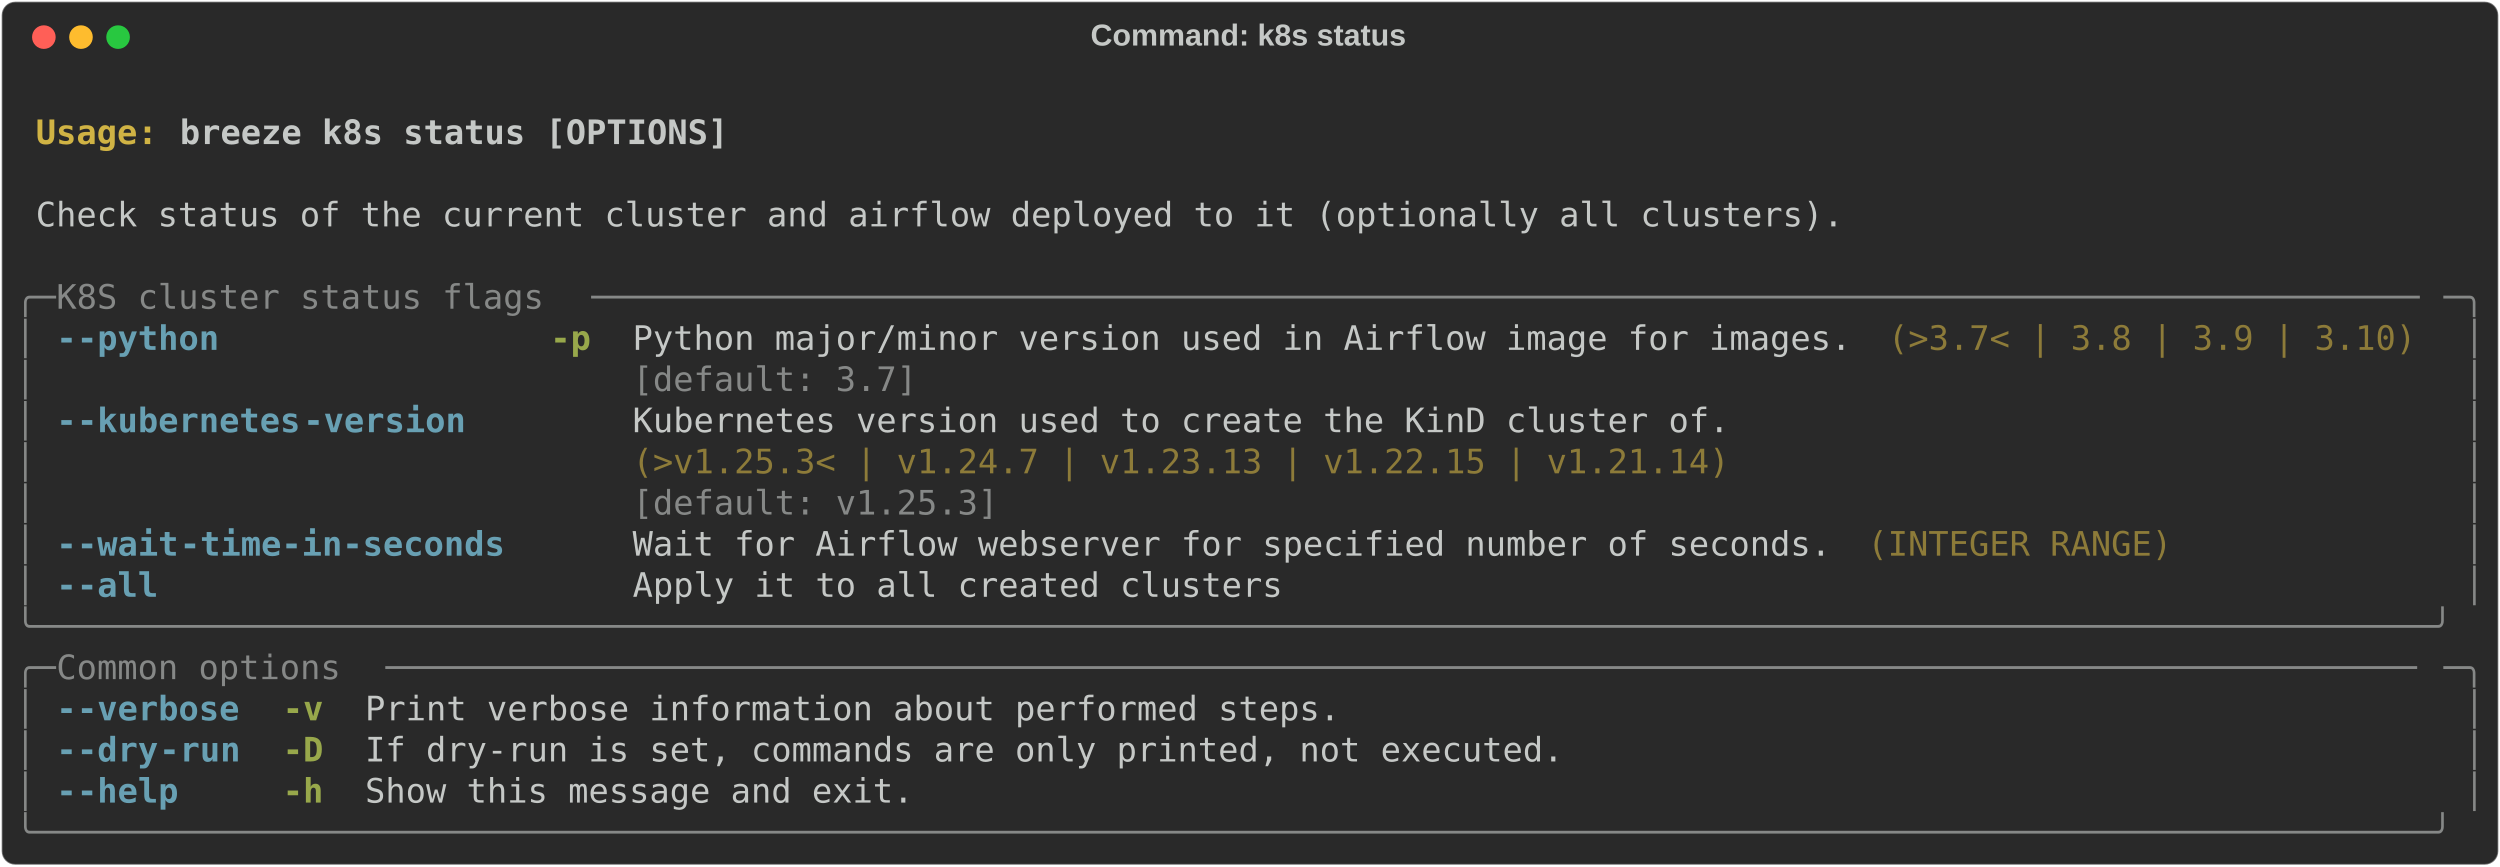
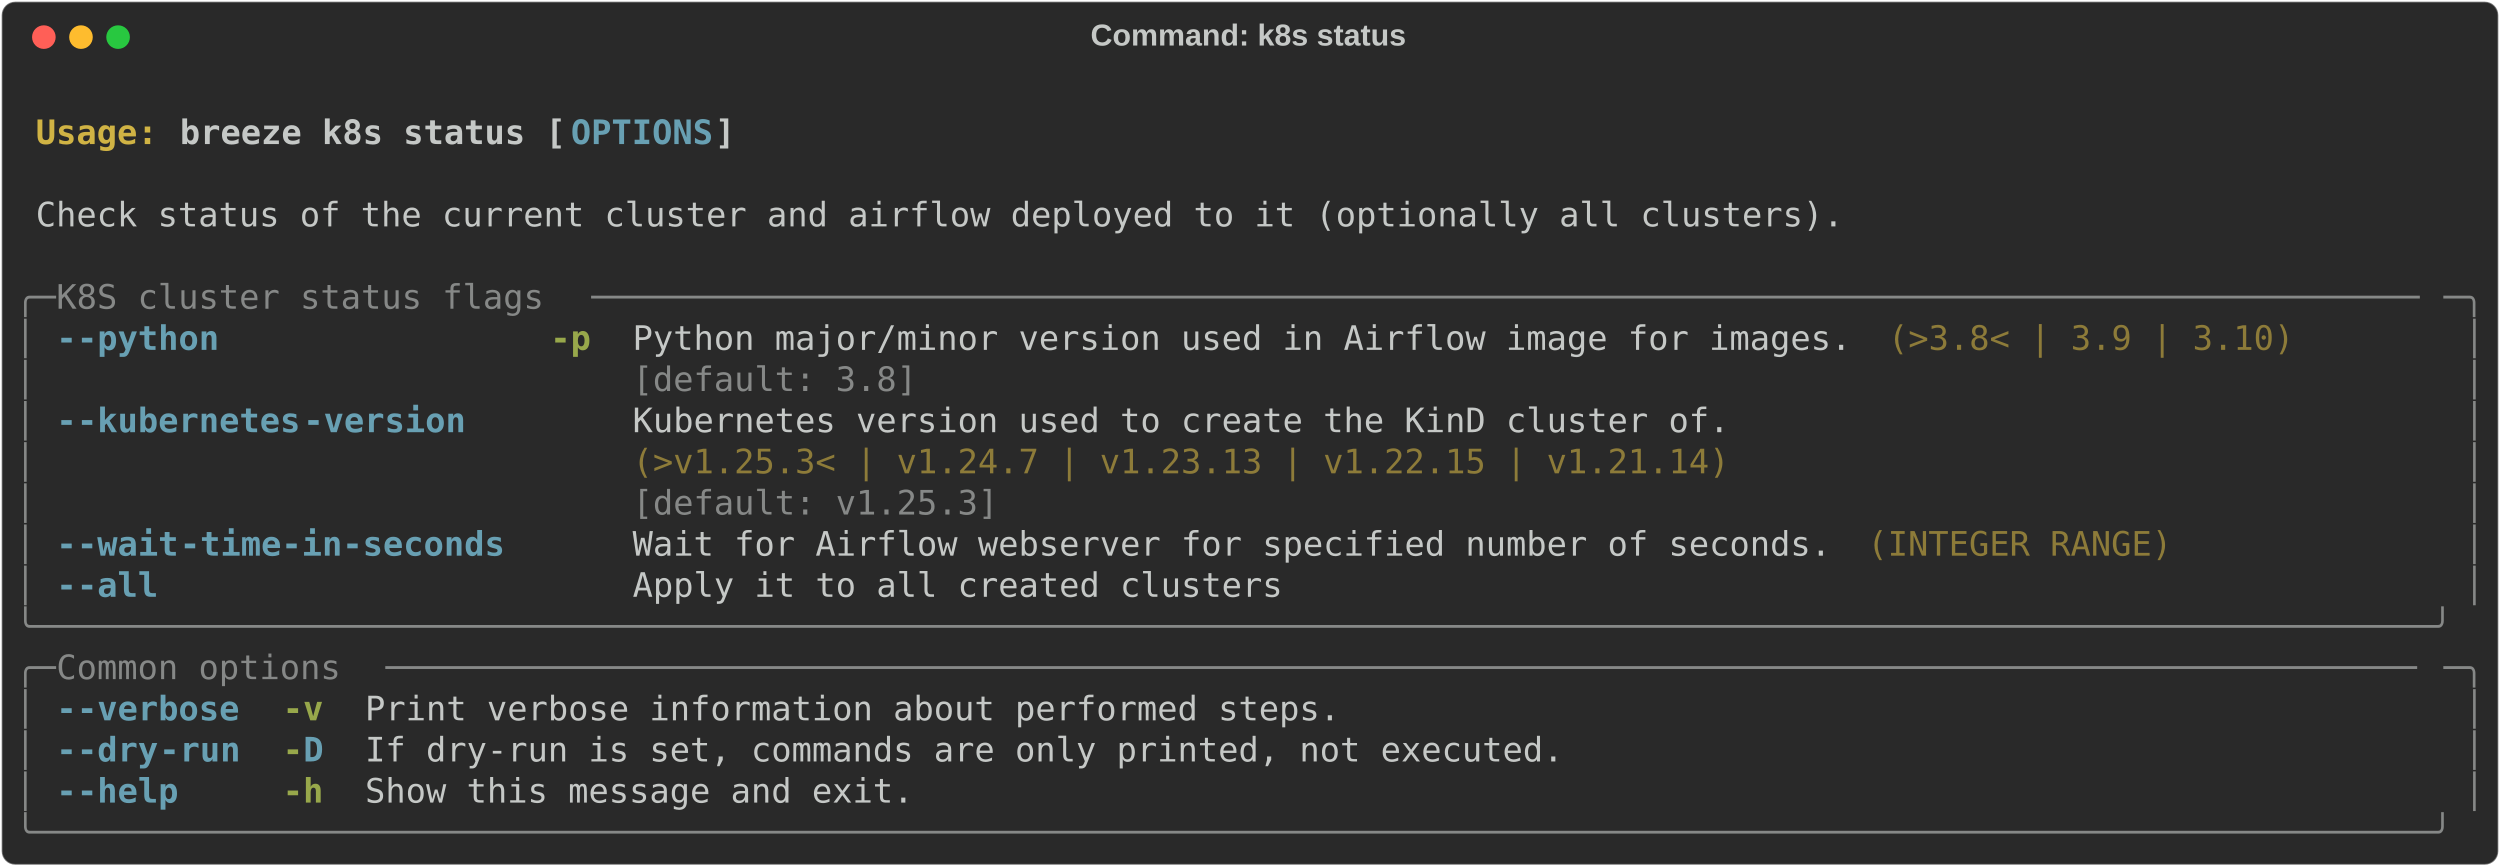
<svg xmlns="http://www.w3.org/2000/svg" class="rich-terminal" viewBox="0 0 1482 513.6">
  <style>

    @font-face {
        font-family: "Fira Code";
        src: local("FiraCode-Regular"),
                url("https://cdnjs.cloudflare.com/ajax/libs/firacode/6.2.0/woff2/FiraCode-Regular.woff2") format("woff2"),
                url("https://cdnjs.cloudflare.com/ajax/libs/firacode/6.2.0/woff/FiraCode-Regular.woff") format("woff");
        font-style: normal;
        font-weight: 400;
    }
    @font-face {
        font-family: "Fira Code";
        src: local("FiraCode-Bold"),
                url("https://cdnjs.cloudflare.com/ajax/libs/firacode/6.2.0/woff2/FiraCode-Bold.woff2") format("woff2"),
                url("https://cdnjs.cloudflare.com/ajax/libs/firacode/6.2.0/woff/FiraCode-Bold.woff") format("woff");
        font-style: bold;
        font-weight: 700;
    }

    .breeze-k8s-status-matrix {
        font-family: Fira Code, monospace;
        font-size: 20px;
        line-height: 24.4px;
        font-variant-east-asian: full-width;
    }

    .breeze-k8s-status-title {
        font-size: 18px;
        font-weight: bold;
        font-family: arial;
    }

    .breeze-k8s-status-r1 { fill: #c5c8c6;font-weight: bold }
.breeze-k8s-status-r2 { fill: #c5c8c6 }
.breeze-k8s-status-r3 { fill: #d0b344;font-weight: bold }
- .breeze-k8s-status-r4 { fill: #868887 }
- .breeze-k8s-status-r5 { fill: #68a0b3;font-weight: bold }
+ .breeze-k8s-status-r4 { fill: #68a0b3;font-weight: bold }
+ .breeze-k8s-status-r5 { fill: #868887 }
.breeze-k8s-status-r6 { fill: #98a84b;font-weight: bold }
.breeze-k8s-status-r7 { fill: #8d7b39 }
    </style>
  <defs>
    <clipPath id="breeze-k8s-status-clip-terminal">
      <rect x="0" y="0" width="1463.0" height="462.6" />
    </clipPath>
    <clipPath id="breeze-k8s-status-line-0">
      <rect x="0" y="1.5" width="1464" height="24.65" />
    </clipPath>
    <clipPath id="breeze-k8s-status-line-1">
      <rect x="0" y="25.9" width="1464" height="24.65" />
    </clipPath>
    <clipPath id="breeze-k8s-status-line-2">
      <rect x="0" y="50.3" width="1464" height="24.65" />
    </clipPath>
    <clipPath id="breeze-k8s-status-line-3">
      <rect x="0" y="74.7" width="1464" height="24.65" />
    </clipPath>
    <clipPath id="breeze-k8s-status-line-4">
      <rect x="0" y="99.1" width="1464" height="24.65" />
    </clipPath>
    <clipPath id="breeze-k8s-status-line-5">
      <rect x="0" y="123.5" width="1464" height="24.65" />
    </clipPath>
    <clipPath id="breeze-k8s-status-line-6">
      <rect x="0" y="147.9" width="1464" height="24.65" />
    </clipPath>
    <clipPath id="breeze-k8s-status-line-7">
      <rect x="0" y="172.3" width="1464" height="24.65" />
    </clipPath>
    <clipPath id="breeze-k8s-status-line-8">
      <rect x="0" y="196.7" width="1464" height="24.65" />
    </clipPath>
    <clipPath id="breeze-k8s-status-line-9">
      <rect x="0" y="221.1" width="1464" height="24.65" />
    </clipPath>
    <clipPath id="breeze-k8s-status-line-10">
      <rect x="0" y="245.5" width="1464" height="24.65" />
    </clipPath>
    <clipPath id="breeze-k8s-status-line-11">
      <rect x="0" y="269.9" width="1464" height="24.65" />
    </clipPath>
    <clipPath id="breeze-k8s-status-line-12">
      <rect x="0" y="294.3" width="1464" height="24.65" />
    </clipPath>
    <clipPath id="breeze-k8s-status-line-13">
      <rect x="0" y="318.7" width="1464" height="24.65" />
    </clipPath>
    <clipPath id="breeze-k8s-status-line-14">
      <rect x="0" y="343.1" width="1464" height="24.65" />
    </clipPath>
    <clipPath id="breeze-k8s-status-line-15">
      <rect x="0" y="367.5" width="1464" height="24.65" />
    </clipPath>
    <clipPath id="breeze-k8s-status-line-16">
      <rect x="0" y="391.9" width="1464" height="24.65" />
    </clipPath>
    <clipPath id="breeze-k8s-status-line-17">
      <rect x="0" y="416.3" width="1464" height="24.65" />
    </clipPath>
  </defs>
  <rect fill="#292929" stroke="rgba(255,255,255,0.35)" stroke-width="1" x="1" y="1" width="1480" height="511.6" rx="8" />
  <text class="breeze-k8s-status-title" fill="#c5c8c6" text-anchor="middle" x="740" y="27">Command: k8s status</text>
  <g transform="translate(26,22)">
    <circle cx="0" cy="0" r="7" fill="#ff5f57" />
    <circle cx="22" cy="0" r="7" fill="#febc2e" />
    <circle cx="44" cy="0" r="7" fill="#28c840" />
  </g>
  <g transform="translate(9, 41)" clip-path="url(#breeze-k8s-status-clip-terminal)">
    <g class="breeze-k8s-status-matrix">
      <text class="breeze-k8s-status-r2" x="1464" y="20" textLength="12.2" clip-path="url(#breeze-k8s-status-line-0)">
</text>
      <text class="breeze-k8s-status-r3" x="12.2" y="44.4" textLength="85.4" clip-path="url(#breeze-k8s-status-line-1)">Usage: </text>
-       <text class="breeze-k8s-status-r1" x="97.6" y="44.4" textLength="329.4" clip-path="url(#breeze-k8s-status-line-1)">breeze k8s status [OPTIONS]</text>
+       <text class="breeze-k8s-status-r1" x="97.6" y="44.4" textLength="231.8" clip-path="url(#breeze-k8s-status-line-1)">breeze k8s status [</text>
+       <text class="breeze-k8s-status-r4" x="329.4" y="44.4" textLength="85.4" clip-path="url(#breeze-k8s-status-line-1)">OPTIONS</text>
+       <text class="breeze-k8s-status-r1" x="414.8" y="44.4" textLength="12.2" clip-path="url(#breeze-k8s-status-line-1)">]</text>
      <text class="breeze-k8s-status-r2" x="1464" y="44.4" textLength="12.2" clip-path="url(#breeze-k8s-status-line-1)">
</text>
      <text class="breeze-k8s-status-r2" x="1464" y="68.8" textLength="12.2" clip-path="url(#breeze-k8s-status-line-2)">
</text>
      <text class="breeze-k8s-status-r2" x="12.2" y="93.2" textLength="1085.8" clip-path="url(#breeze-k8s-status-line-3)">Check status of the current cluster and airflow deployed to it (optionally all clusters).</text>
      <text class="breeze-k8s-status-r2" x="1464" y="93.2" textLength="12.2" clip-path="url(#breeze-k8s-status-line-3)">
</text>
      <text class="breeze-k8s-status-r2" x="1464" y="117.6" textLength="12.2" clip-path="url(#breeze-k8s-status-line-4)">
</text>
-       <text class="breeze-k8s-status-r4" x="0" y="142" textLength="24.4" clip-path="url(#breeze-k8s-status-line-5)">╭─</text>
-       <text class="breeze-k8s-status-r4" x="24.4" y="142" textLength="317.2" clip-path="url(#breeze-k8s-status-line-5)"> K8S cluster status flags </text>
-       <text class="breeze-k8s-status-r4" x="341.6" y="142" textLength="1098" clip-path="url(#breeze-k8s-status-line-5)">──────────────────────────────────────────────────────────────────────────────────────────</text>
-       <text class="breeze-k8s-status-r4" x="1439.6" y="142" textLength="24.4" clip-path="url(#breeze-k8s-status-line-5)">─╮</text>
+       <text class="breeze-k8s-status-r5" x="0" y="142" textLength="24.4" clip-path="url(#breeze-k8s-status-line-5)">╭─</text>
+       <text class="breeze-k8s-status-r5" x="24.4" y="142" textLength="317.2" clip-path="url(#breeze-k8s-status-line-5)"> K8S cluster status flags </text>
+       <text class="breeze-k8s-status-r5" x="341.6" y="142" textLength="1098" clip-path="url(#breeze-k8s-status-line-5)">──────────────────────────────────────────────────────────────────────────────────────────</text>
+       <text class="breeze-k8s-status-r5" x="1439.6" y="142" textLength="24.4" clip-path="url(#breeze-k8s-status-line-5)">─╮</text>
      <text class="breeze-k8s-status-r2" x="1464" y="142" textLength="12.2" clip-path="url(#breeze-k8s-status-line-5)">
</text>
-       <text class="breeze-k8s-status-r4" x="0" y="166.4" textLength="12.2" clip-path="url(#breeze-k8s-status-line-6)">│</text>
-       <text class="breeze-k8s-status-r5" x="24.4" y="166.4" textLength="12.2" clip-path="url(#breeze-k8s-status-line-6)">-</text>
-       <text class="breeze-k8s-status-r5" x="36.6" y="166.4" textLength="85.4" clip-path="url(#breeze-k8s-status-line-6)">-python</text>
+       <text class="breeze-k8s-status-r5" x="0" y="166.4" textLength="12.2" clip-path="url(#breeze-k8s-status-line-6)">│</text>
+       <text class="breeze-k8s-status-r4" x="24.4" y="166.4" textLength="12.2" clip-path="url(#breeze-k8s-status-line-6)">-</text>
+       <text class="breeze-k8s-status-r4" x="36.6" y="166.4" textLength="85.4" clip-path="url(#breeze-k8s-status-line-6)">-python</text>
      <text class="breeze-k8s-status-r6" x="317.2" y="166.4" textLength="24.4" clip-path="url(#breeze-k8s-status-line-6)">-p</text>
      <text class="breeze-k8s-status-r2" x="366" y="166.4" textLength="732" clip-path="url(#breeze-k8s-status-line-6)">Python major/minor version used in Airflow image for images.</text>
-       <text class="breeze-k8s-status-r7" x="1110.2" y="166.4" textLength="317.2" clip-path="url(#breeze-k8s-status-line-6)">(&gt;3.7&lt; | 3.8 | 3.9 | 3.10)</text>
-       <text class="breeze-k8s-status-r4" x="1451.8" y="166.4" textLength="12.2" clip-path="url(#breeze-k8s-status-line-6)">│</text>
+       <text class="breeze-k8s-status-r7" x="1110.2" y="166.4" textLength="244" clip-path="url(#breeze-k8s-status-line-6)">(&gt;3.8&lt; | 3.9 | 3.10)</text>
+       <text class="breeze-k8s-status-r5" x="1451.8" y="166.4" textLength="12.2" clip-path="url(#breeze-k8s-status-line-6)">│</text>
      <text class="breeze-k8s-status-r2" x="1464" y="166.4" textLength="12.2" clip-path="url(#breeze-k8s-status-line-6)">
</text>
-       <text class="breeze-k8s-status-r4" x="0" y="190.8" textLength="12.2" clip-path="url(#breeze-k8s-status-line-7)">│</text>
-       <text class="breeze-k8s-status-r4" x="366" y="190.8" textLength="732" clip-path="url(#breeze-k8s-status-line-7)">[default: 3.7]                                              </text>
-       <text class="breeze-k8s-status-r4" x="1451.8" y="190.8" textLength="12.2" clip-path="url(#breeze-k8s-status-line-7)">│</text>
+       <text class="breeze-k8s-status-r5" x="0" y="190.8" textLength="12.2" clip-path="url(#breeze-k8s-status-line-7)">│</text>
+       <text class="breeze-k8s-status-r5" x="366" y="190.8" textLength="732" clip-path="url(#breeze-k8s-status-line-7)">[default: 3.8]                                              </text>
+       <text class="breeze-k8s-status-r5" x="1451.8" y="190.8" textLength="12.2" clip-path="url(#breeze-k8s-status-line-7)">│</text>
      <text class="breeze-k8s-status-r2" x="1464" y="190.8" textLength="12.2" clip-path="url(#breeze-k8s-status-line-7)">
</text>
-       <text class="breeze-k8s-status-r4" x="0" y="215.2" textLength="12.2" clip-path="url(#breeze-k8s-status-line-8)">│</text>
-       <text class="breeze-k8s-status-r5" x="24.4" y="215.2" textLength="12.2" clip-path="url(#breeze-k8s-status-line-8)">-</text>
-       <text class="breeze-k8s-status-r5" x="36.6" y="215.2" textLength="134.2" clip-path="url(#breeze-k8s-status-line-8)">-kubernetes</text>
-       <text class="breeze-k8s-status-r5" x="170.8" y="215.2" textLength="97.6" clip-path="url(#breeze-k8s-status-line-8)">-version</text>
+       <text class="breeze-k8s-status-r5" x="0" y="215.2" textLength="12.2" clip-path="url(#breeze-k8s-status-line-8)">│</text>
+       <text class="breeze-k8s-status-r4" x="24.4" y="215.2" textLength="12.2" clip-path="url(#breeze-k8s-status-line-8)">-</text>
+       <text class="breeze-k8s-status-r4" x="36.6" y="215.2" textLength="134.2" clip-path="url(#breeze-k8s-status-line-8)">-kubernetes</text>
+       <text class="breeze-k8s-status-r4" x="170.8" y="215.2" textLength="97.6" clip-path="url(#breeze-k8s-status-line-8)">-version</text>
      <text class="breeze-k8s-status-r2" x="366" y="215.2" textLength="658.8" clip-path="url(#breeze-k8s-status-line-8)">Kubernetes version used to create the KinD cluster of.</text>
-       <text class="breeze-k8s-status-r4" x="1451.8" y="215.2" textLength="12.2" clip-path="url(#breeze-k8s-status-line-8)">│</text>
+       <text class="breeze-k8s-status-r5" x="1451.8" y="215.2" textLength="12.2" clip-path="url(#breeze-k8s-status-line-8)">│</text>
      <text class="breeze-k8s-status-r2" x="1464" y="215.2" textLength="12.2" clip-path="url(#breeze-k8s-status-line-8)">
</text>
-       <text class="breeze-k8s-status-r4" x="0" y="239.6" textLength="12.2" clip-path="url(#breeze-k8s-status-line-9)">│</text>
+       <text class="breeze-k8s-status-r5" x="0" y="239.6" textLength="12.2" clip-path="url(#breeze-k8s-status-line-9)">│</text>
      <text class="breeze-k8s-status-r7" x="366" y="239.6" textLength="658.8" clip-path="url(#breeze-k8s-status-line-9)">(&gt;v1.25.3&lt; | v1.24.7 | v1.23.13 | v1.22.15 | v1.21.14)</text>
-       <text class="breeze-k8s-status-r4" x="1451.8" y="239.6" textLength="12.2" clip-path="url(#breeze-k8s-status-line-9)">│</text>
+       <text class="breeze-k8s-status-r5" x="1451.8" y="239.6" textLength="12.2" clip-path="url(#breeze-k8s-status-line-9)">│</text>
      <text class="breeze-k8s-status-r2" x="1464" y="239.6" textLength="12.2" clip-path="url(#breeze-k8s-status-line-9)">
</text>
-       <text class="breeze-k8s-status-r4" x="0" y="264" textLength="12.2" clip-path="url(#breeze-k8s-status-line-10)">│</text>
-       <text class="breeze-k8s-status-r4" x="366" y="264" textLength="658.8" clip-path="url(#breeze-k8s-status-line-10)">[default: v1.25.3]                                    </text>
-       <text class="breeze-k8s-status-r4" x="1451.8" y="264" textLength="12.2" clip-path="url(#breeze-k8s-status-line-10)">│</text>
+       <text class="breeze-k8s-status-r5" x="0" y="264" textLength="12.2" clip-path="url(#breeze-k8s-status-line-10)">│</text>
+       <text class="breeze-k8s-status-r5" x="366" y="264" textLength="658.8" clip-path="url(#breeze-k8s-status-line-10)">[default: v1.25.3]                                    </text>
+       <text class="breeze-k8s-status-r5" x="1451.8" y="264" textLength="12.2" clip-path="url(#breeze-k8s-status-line-10)">│</text>
      <text class="breeze-k8s-status-r2" x="1464" y="264" textLength="12.2" clip-path="url(#breeze-k8s-status-line-10)">
</text>
-       <text class="breeze-k8s-status-r4" x="0" y="288.4" textLength="12.2" clip-path="url(#breeze-k8s-status-line-11)">│</text>
-       <text class="breeze-k8s-status-r5" x="24.4" y="288.4" textLength="12.2" clip-path="url(#breeze-k8s-status-line-11)">-</text>
-       <text class="breeze-k8s-status-r5" x="36.6" y="288.4" textLength="61" clip-path="url(#breeze-k8s-status-line-11)">-wait</text>
-       <text class="breeze-k8s-status-r5" x="97.6" y="288.4" textLength="195.2" clip-path="url(#breeze-k8s-status-line-11)">-time-in-seconds</text>
+       <text class="breeze-k8s-status-r5" x="0" y="288.4" textLength="12.2" clip-path="url(#breeze-k8s-status-line-11)">│</text>
+       <text class="breeze-k8s-status-r4" x="24.4" y="288.4" textLength="12.2" clip-path="url(#breeze-k8s-status-line-11)">-</text>
+       <text class="breeze-k8s-status-r4" x="36.6" y="288.4" textLength="61" clip-path="url(#breeze-k8s-status-line-11)">-wait</text>
+       <text class="breeze-k8s-status-r4" x="97.6" y="288.4" textLength="195.2" clip-path="url(#breeze-k8s-status-line-11)">-time-in-seconds</text>
      <text class="breeze-k8s-status-r2" x="366" y="288.4" textLength="719.8" clip-path="url(#breeze-k8s-status-line-11)">Wait for Airflow webserver for specified number of seconds.</text>
      <text class="breeze-k8s-status-r7" x="1098" y="288.4" textLength="183" clip-path="url(#breeze-k8s-status-line-11)">(INTEGER RANGE)</text>
-       <text class="breeze-k8s-status-r4" x="1451.8" y="288.4" textLength="12.2" clip-path="url(#breeze-k8s-status-line-11)">│</text>
+       <text class="breeze-k8s-status-r5" x="1451.8" y="288.4" textLength="12.2" clip-path="url(#breeze-k8s-status-line-11)">│</text>
      <text class="breeze-k8s-status-r2" x="1464" y="288.4" textLength="12.2" clip-path="url(#breeze-k8s-status-line-11)">
</text>
-       <text class="breeze-k8s-status-r4" x="0" y="312.8" textLength="12.2" clip-path="url(#breeze-k8s-status-line-12)">│</text>
-       <text class="breeze-k8s-status-r5" x="24.4" y="312.8" textLength="12.2" clip-path="url(#breeze-k8s-status-line-12)">-</text>
-       <text class="breeze-k8s-status-r5" x="36.6" y="312.8" textLength="48.8" clip-path="url(#breeze-k8s-status-line-12)">-all</text>
+       <text class="breeze-k8s-status-r5" x="0" y="312.8" textLength="12.2" clip-path="url(#breeze-k8s-status-line-12)">│</text>
+       <text class="breeze-k8s-status-r4" x="24.4" y="312.8" textLength="12.2" clip-path="url(#breeze-k8s-status-line-12)">-</text>
+       <text class="breeze-k8s-status-r4" x="36.6" y="312.8" textLength="48.8" clip-path="url(#breeze-k8s-status-line-12)">-all</text>
      <text class="breeze-k8s-status-r2" x="366" y="312.8" textLength="390.4" clip-path="url(#breeze-k8s-status-line-12)">Apply it to all created clusters</text>
-       <text class="breeze-k8s-status-r4" x="1451.8" y="312.8" textLength="12.2" clip-path="url(#breeze-k8s-status-line-12)">│</text>
+       <text class="breeze-k8s-status-r5" x="1451.8" y="312.8" textLength="12.2" clip-path="url(#breeze-k8s-status-line-12)">│</text>
      <text class="breeze-k8s-status-r2" x="1464" y="312.8" textLength="12.2" clip-path="url(#breeze-k8s-status-line-12)">
</text>
-       <text class="breeze-k8s-status-r4" x="0" y="337.2" textLength="1464" clip-path="url(#breeze-k8s-status-line-13)">╰──────────────────────────────────────────────────────────────────────────────────────────────────────────────────────╯</text>
+       <text class="breeze-k8s-status-r5" x="0" y="337.2" textLength="1464" clip-path="url(#breeze-k8s-status-line-13)">╰──────────────────────────────────────────────────────────────────────────────────────────────────────────────────────╯</text>
      <text class="breeze-k8s-status-r2" x="1464" y="337.2" textLength="12.2" clip-path="url(#breeze-k8s-status-line-13)">
</text>
-       <text class="breeze-k8s-status-r4" x="0" y="361.6" textLength="24.4" clip-path="url(#breeze-k8s-status-line-14)">╭─</text>
-       <text class="breeze-k8s-status-r4" x="24.4" y="361.6" textLength="195.2" clip-path="url(#breeze-k8s-status-line-14)"> Common options </text>
-       <text class="breeze-k8s-status-r4" x="219.6" y="361.6" textLength="1220" clip-path="url(#breeze-k8s-status-line-14)">────────────────────────────────────────────────────────────────────────────────────────────────────</text>
-       <text class="breeze-k8s-status-r4" x="1439.6" y="361.6" textLength="24.4" clip-path="url(#breeze-k8s-status-line-14)">─╮</text>
+       <text class="breeze-k8s-status-r5" x="0" y="361.6" textLength="24.4" clip-path="url(#breeze-k8s-status-line-14)">╭─</text>
+       <text class="breeze-k8s-status-r5" x="24.4" y="361.6" textLength="195.2" clip-path="url(#breeze-k8s-status-line-14)"> Common options </text>
+       <text class="breeze-k8s-status-r5" x="219.6" y="361.6" textLength="1220" clip-path="url(#breeze-k8s-status-line-14)">────────────────────────────────────────────────────────────────────────────────────────────────────</text>
+       <text class="breeze-k8s-status-r5" x="1439.6" y="361.6" textLength="24.4" clip-path="url(#breeze-k8s-status-line-14)">─╮</text>
      <text class="breeze-k8s-status-r2" x="1464" y="361.6" textLength="12.2" clip-path="url(#breeze-k8s-status-line-14)">
</text>
-       <text class="breeze-k8s-status-r4" x="0" y="386" textLength="12.2" clip-path="url(#breeze-k8s-status-line-15)">│</text>
-       <text class="breeze-k8s-status-r5" x="24.4" y="386" textLength="12.2" clip-path="url(#breeze-k8s-status-line-15)">-</text>
-       <text class="breeze-k8s-status-r5" x="36.6" y="386" textLength="97.6" clip-path="url(#breeze-k8s-status-line-15)">-verbose</text>
+       <text class="breeze-k8s-status-r5" x="0" y="386" textLength="12.2" clip-path="url(#breeze-k8s-status-line-15)">│</text>
+       <text class="breeze-k8s-status-r4" x="24.4" y="386" textLength="12.2" clip-path="url(#breeze-k8s-status-line-15)">-</text>
+       <text class="breeze-k8s-status-r4" x="36.6" y="386" textLength="97.6" clip-path="url(#breeze-k8s-status-line-15)">-verbose</text>
      <text class="breeze-k8s-status-r6" x="158.6" y="386" textLength="24.4" clip-path="url(#breeze-k8s-status-line-15)">-v</text>
      <text class="breeze-k8s-status-r2" x="207.4" y="386" textLength="585.6" clip-path="url(#breeze-k8s-status-line-15)">Print verbose information about performed steps.</text>
-       <text class="breeze-k8s-status-r4" x="1451.8" y="386" textLength="12.2" clip-path="url(#breeze-k8s-status-line-15)">│</text>
+       <text class="breeze-k8s-status-r5" x="1451.8" y="386" textLength="12.2" clip-path="url(#breeze-k8s-status-line-15)">│</text>
      <text class="breeze-k8s-status-r2" x="1464" y="386" textLength="12.2" clip-path="url(#breeze-k8s-status-line-15)">
</text>
-       <text class="breeze-k8s-status-r4" x="0" y="410.4" textLength="12.2" clip-path="url(#breeze-k8s-status-line-16)">│</text>
-       <text class="breeze-k8s-status-r5" x="24.4" y="410.4" textLength="12.2" clip-path="url(#breeze-k8s-status-line-16)">-</text>
-       <text class="breeze-k8s-status-r5" x="36.6" y="410.4" textLength="48.8" clip-path="url(#breeze-k8s-status-line-16)">-dry</text>
-       <text class="breeze-k8s-status-r5" x="85.4" y="410.4" textLength="48.8" clip-path="url(#breeze-k8s-status-line-16)">-run</text>
-       <text class="breeze-k8s-status-r6" x="158.6" y="410.4" textLength="24.4" clip-path="url(#breeze-k8s-status-line-16)">-D</text>
+       <text class="breeze-k8s-status-r5" x="0" y="410.4" textLength="12.2" clip-path="url(#breeze-k8s-status-line-16)">│</text>
+       <text class="breeze-k8s-status-r4" x="24.4" y="410.4" textLength="12.2" clip-path="url(#breeze-k8s-status-line-16)">-</text>
+       <text class="breeze-k8s-status-r4" x="36.6" y="410.4" textLength="48.8" clip-path="url(#breeze-k8s-status-line-16)">-dry</text>
+       <text class="breeze-k8s-status-r4" x="85.4" y="410.4" textLength="48.8" clip-path="url(#breeze-k8s-status-line-16)">-run</text>
+       <text class="breeze-k8s-status-r6" x="158.6" y="410.4" textLength="12.2" clip-path="url(#breeze-k8s-status-line-16)">-</text>
+       <text class="breeze-k8s-status-r4" x="170.8" y="410.4" textLength="12.2" clip-path="url(#breeze-k8s-status-line-16)">D</text>
      <text class="breeze-k8s-status-r2" x="207.4" y="410.4" textLength="719.8" clip-path="url(#breeze-k8s-status-line-16)">If dry-run is set, commands are only printed, not executed.</text>
-       <text class="breeze-k8s-status-r4" x="1451.8" y="410.4" textLength="12.2" clip-path="url(#breeze-k8s-status-line-16)">│</text>
+       <text class="breeze-k8s-status-r5" x="1451.8" y="410.4" textLength="12.2" clip-path="url(#breeze-k8s-status-line-16)">│</text>
      <text class="breeze-k8s-status-r2" x="1464" y="410.4" textLength="12.2" clip-path="url(#breeze-k8s-status-line-16)">
</text>
-       <text class="breeze-k8s-status-r4" x="0" y="434.8" textLength="12.2" clip-path="url(#breeze-k8s-status-line-17)">│</text>
-       <text class="breeze-k8s-status-r5" x="24.4" y="434.8" textLength="12.2" clip-path="url(#breeze-k8s-status-line-17)">-</text>
-       <text class="breeze-k8s-status-r5" x="36.6" y="434.8" textLength="61" clip-path="url(#breeze-k8s-status-line-17)">-help</text>
+       <text class="breeze-k8s-status-r5" x="0" y="434.8" textLength="12.2" clip-path="url(#breeze-k8s-status-line-17)">│</text>
+       <text class="breeze-k8s-status-r4" x="24.4" y="434.8" textLength="12.2" clip-path="url(#breeze-k8s-status-line-17)">-</text>
+       <text class="breeze-k8s-status-r4" x="36.6" y="434.8" textLength="61" clip-path="url(#breeze-k8s-status-line-17)">-help</text>
      <text class="breeze-k8s-status-r6" x="158.6" y="434.8" textLength="24.4" clip-path="url(#breeze-k8s-status-line-17)">-h</text>
      <text class="breeze-k8s-status-r2" x="207.4" y="434.8" textLength="329.4" clip-path="url(#breeze-k8s-status-line-17)">Show this message and exit.</text>
-       <text class="breeze-k8s-status-r4" x="1451.8" y="434.8" textLength="12.2" clip-path="url(#breeze-k8s-status-line-17)">│</text>
+       <text class="breeze-k8s-status-r5" x="1451.8" y="434.8" textLength="12.2" clip-path="url(#breeze-k8s-status-line-17)">│</text>
      <text class="breeze-k8s-status-r2" x="1464" y="434.8" textLength="12.2" clip-path="url(#breeze-k8s-status-line-17)">
</text>
-       <text class="breeze-k8s-status-r4" x="0" y="459.2" textLength="1464" clip-path="url(#breeze-k8s-status-line-18)">╰──────────────────────────────────────────────────────────────────────────────────────────────────────────────────────╯</text>
+       <text class="breeze-k8s-status-r5" x="0" y="459.2" textLength="1464" clip-path="url(#breeze-k8s-status-line-18)">╰──────────────────────────────────────────────────────────────────────────────────────────────────────────────────────╯</text>
      <text class="breeze-k8s-status-r2" x="1464" y="459.2" textLength="12.2" clip-path="url(#breeze-k8s-status-line-18)">
</text>
    </g>
  </g>
</svg>
